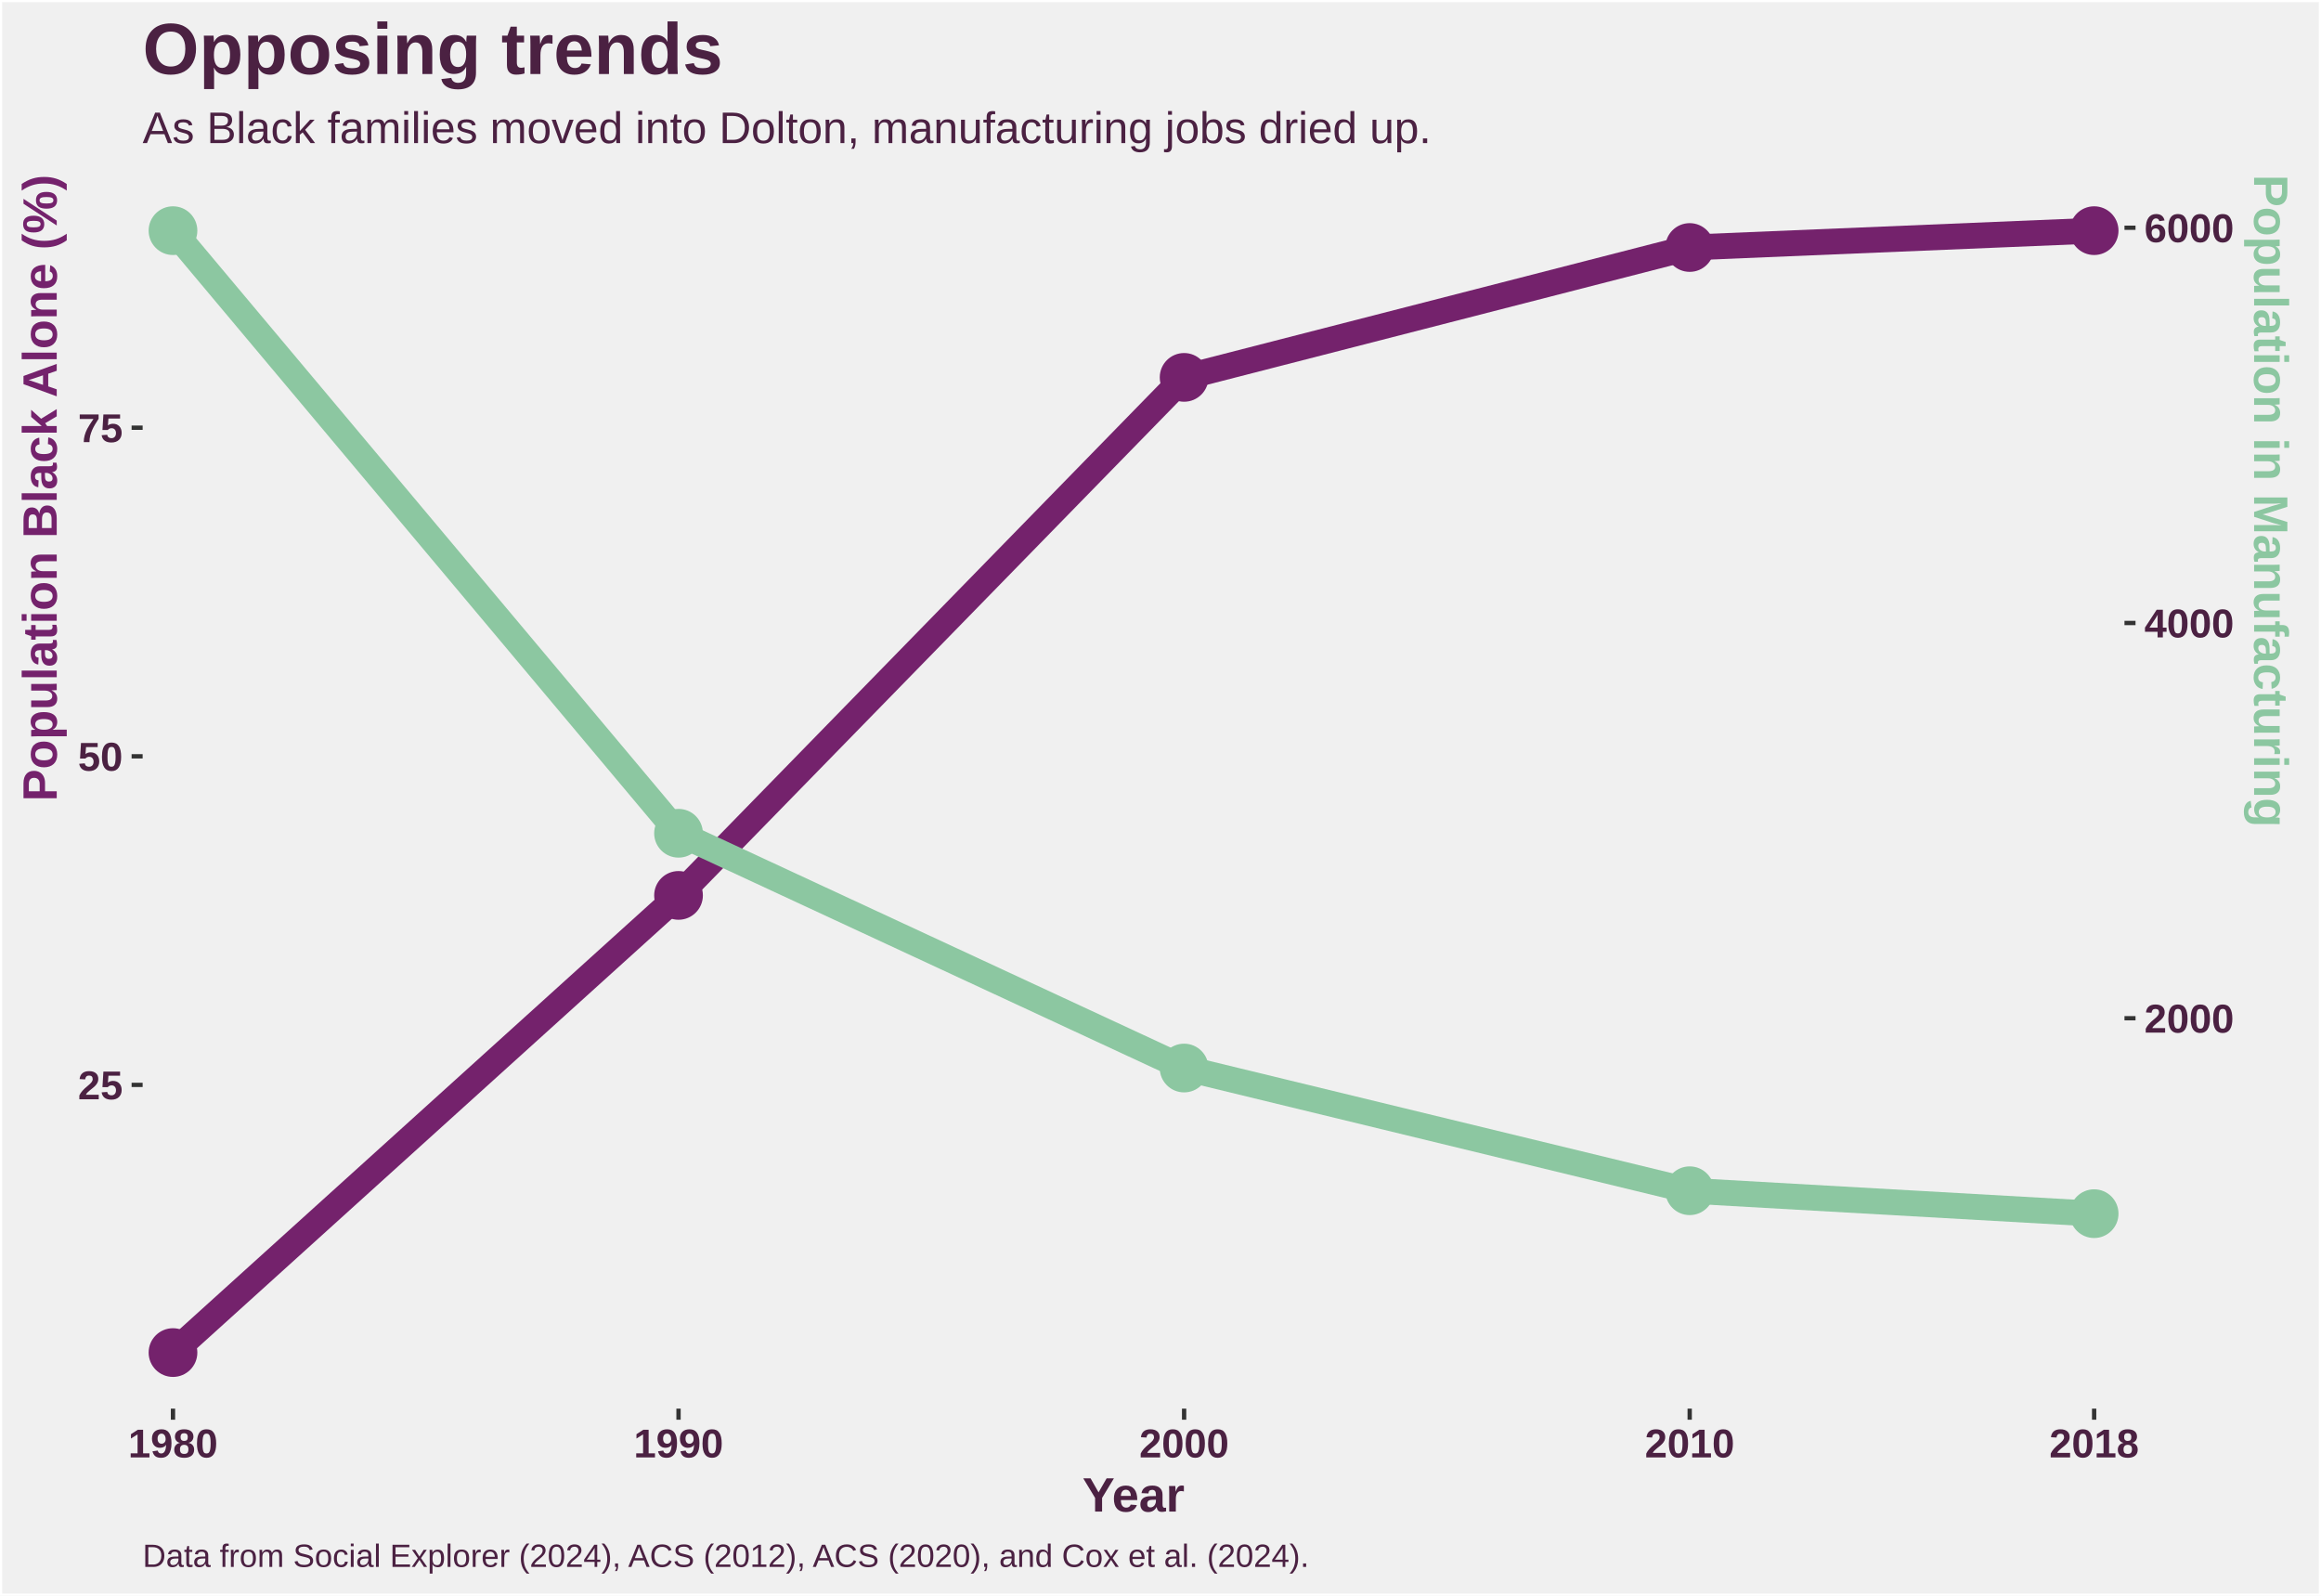
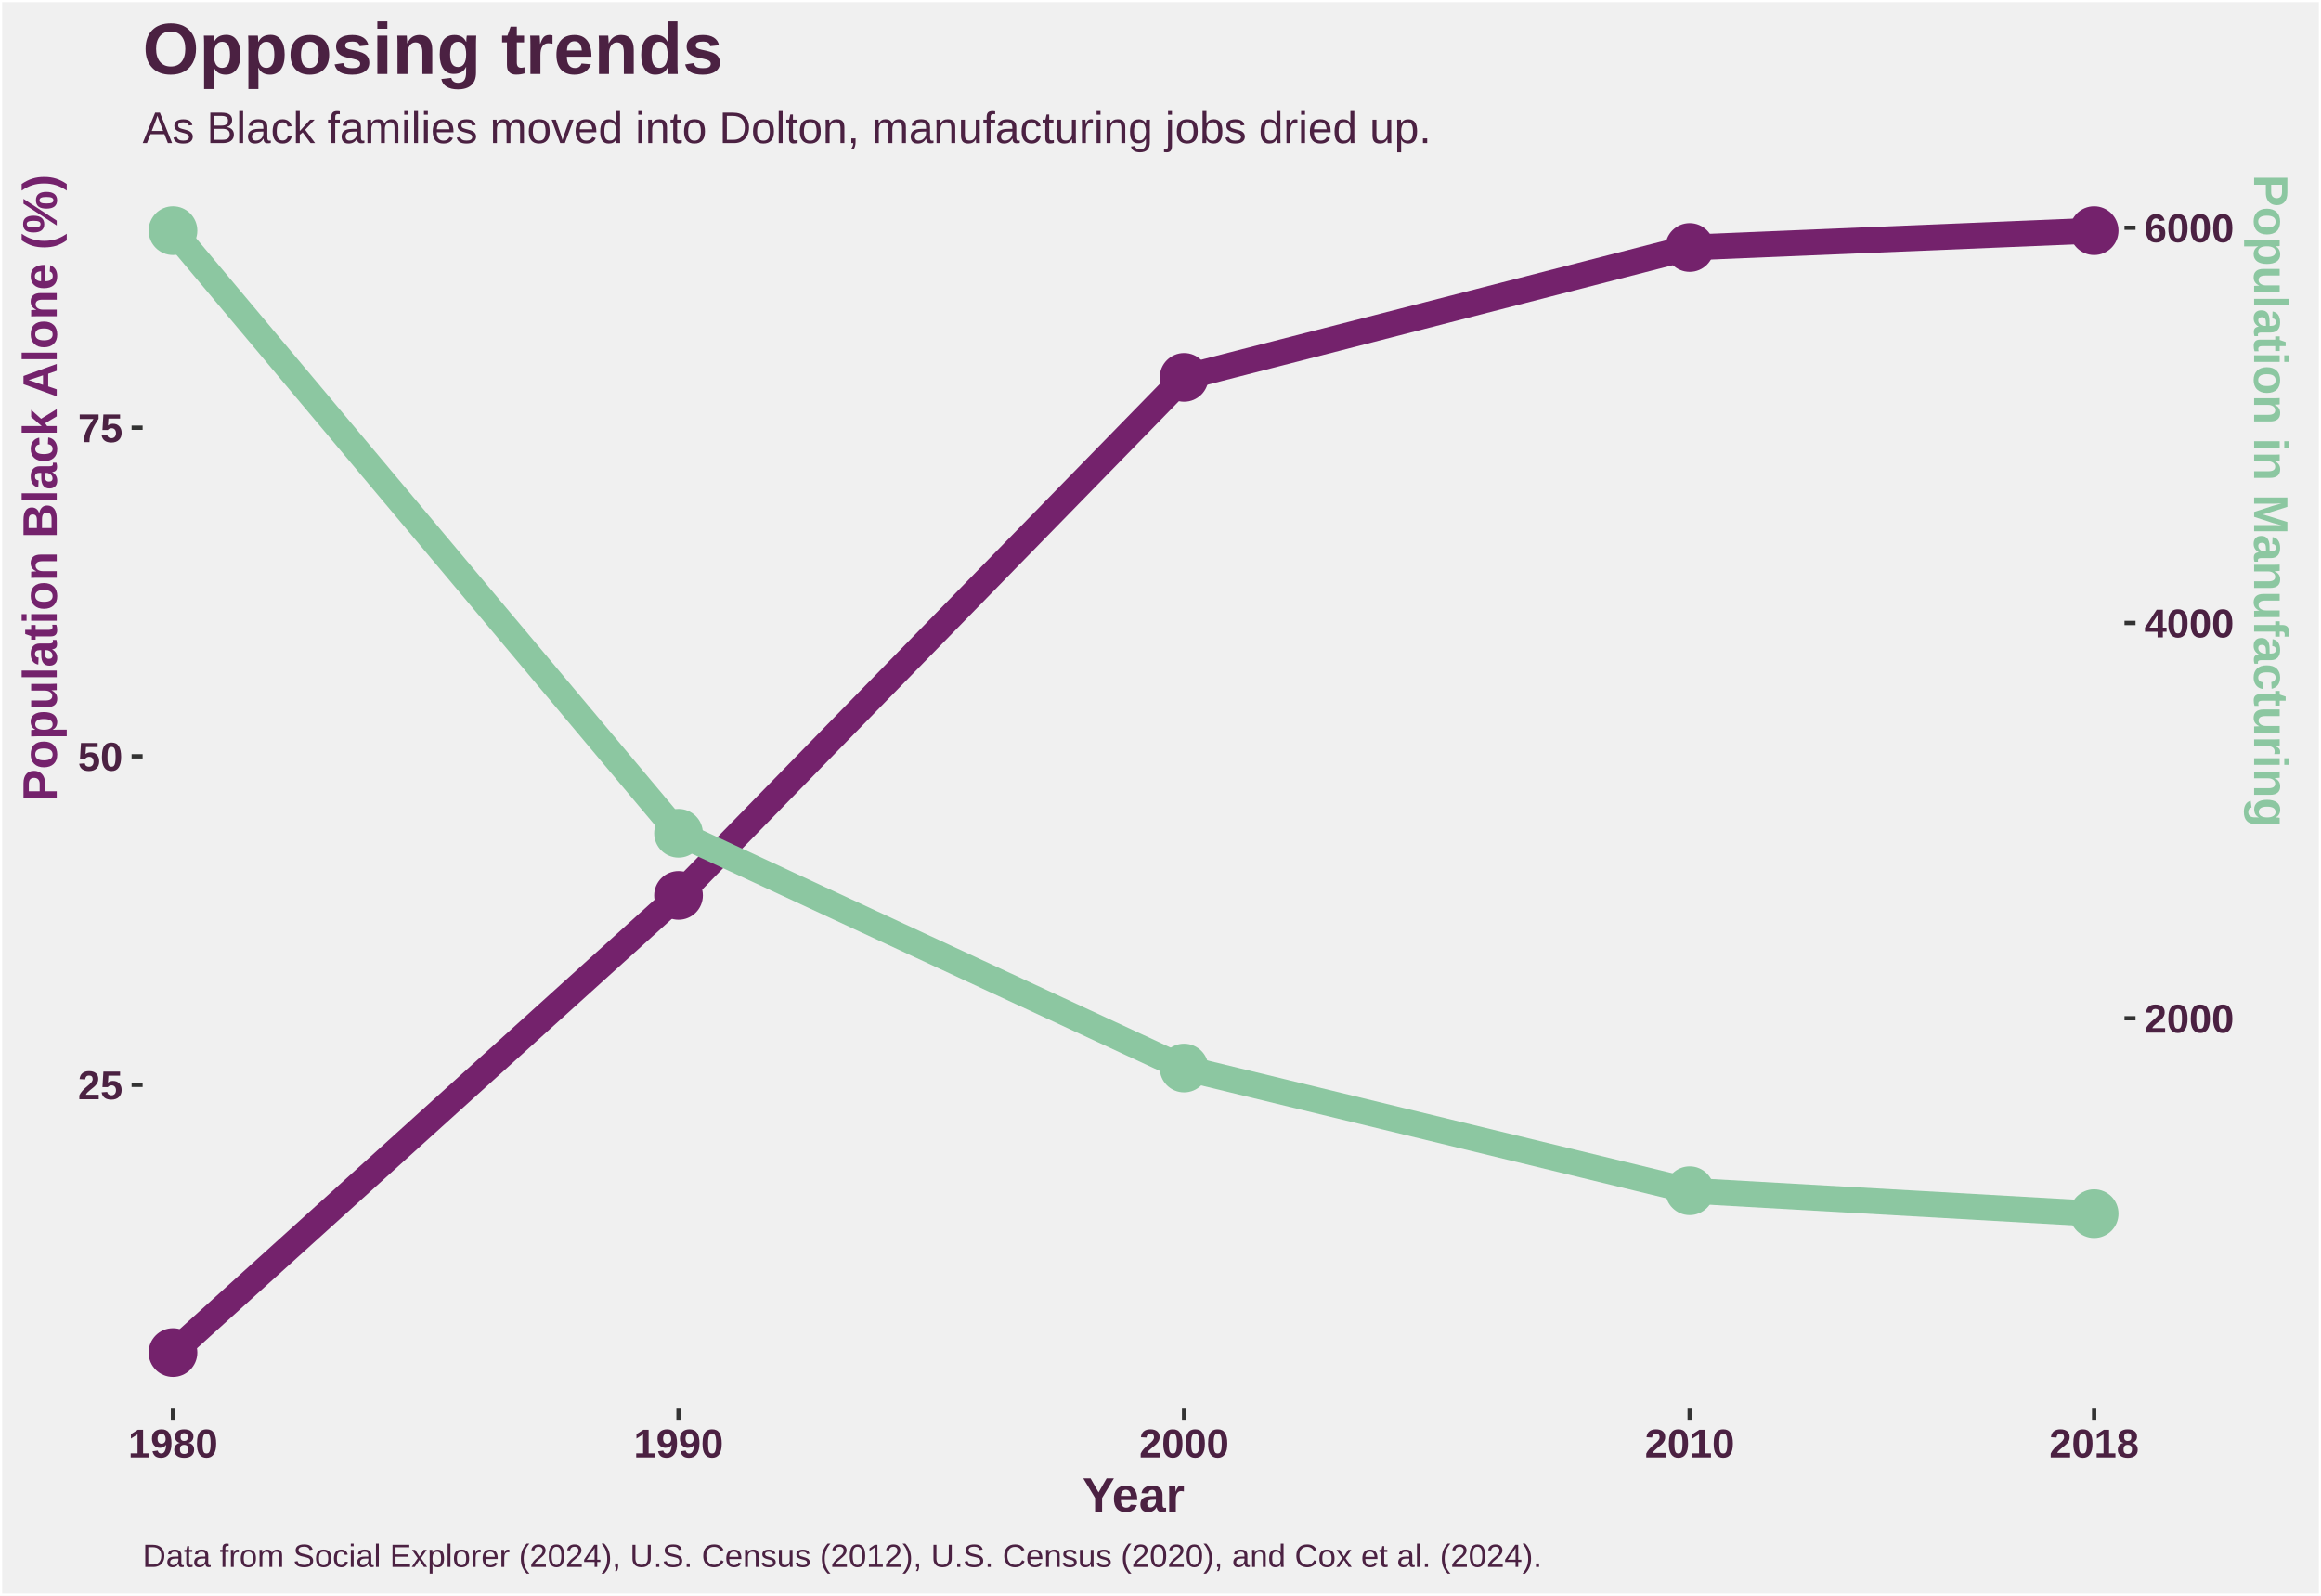
<svg xmlns="http://www.w3.org/2000/svg" class="svglite" width="576.00pt" height="396.00pt" viewBox="0 0 576.00 396.00">
  <defs>
    <style type="text/css">
    .svglite line, .svglite polyline, .svglite polygon, .svglite path, .svglite rect, .svglite circle {
      fill: none;
      stroke: #000000;
      stroke-linecap: round;
      stroke-linejoin: round;
      stroke-miterlimit: 10.00;
    }
    .svglite text {
      white-space: pre;
    }
  </style>
  </defs>
  <rect width="100%" height="100%" style="stroke: none; fill: none;" />
  <defs>
    <clipPath id="cpMC4wMHw1NzYuMDB8MC4wMHwzOTYuMDA=">
      <rect x="0.00" y="0.00" width="576.00" height="396.00" />
    </clipPath>
  </defs>
  <g clip-path="url(#cpMC4wMHw1NzYuMDB8MC4wMHwzOTYuMDA=)">
    <rect x="0.00" y="0.00" width="576.00" height="396.00" style="stroke-width: 1.07; stroke: #FFFFFF;" />
  </g>
  <defs>
    <clipPath id="cpMzUuNDB8NTI3LjIzfDQzLjMyfDM0OS41Nw==">
      <rect x="35.40" y="43.32" width="491.83" height="306.25" />
    </clipPath>
  </defs>
  <g clip-path="url(#cpMzUuNDB8NTI3LjIzfDQzLjMyfDM0OS41Nw==)">
    <rect x="35.40" y="43.32" width="491.83" height="306.25" style="stroke-width: 1.07; stroke: none;" />
    <polyline points="42.93,335.65 168.39,222.20 293.86,93.65 419.33,61.42 519.70,57.24 " style="stroke-width: 6.40; stroke: #74226C; stroke-linecap: butt;" />
    <circle cx="42.93" cy="335.65" r="5.69" style="stroke-width: 0.71; stroke: #74226C; fill: #74226C;" />
    <circle cx="168.39" cy="222.20" r="5.69" style="stroke-width: 0.71; stroke: #74226C; fill: #74226C;" />
    <circle cx="293.86" cy="93.65" r="5.69" style="stroke-width: 0.71; stroke: #74226C; fill: #74226C;" />
    <circle cx="419.33" cy="61.42" r="5.69" style="stroke-width: 0.71; stroke: #74226C; fill: #74226C;" />
    <circle cx="519.70" cy="57.24" r="5.69" style="stroke-width: 0.71; stroke: #74226C; fill: #74226C;" />
    <polyline points="42.93,57.24 168.39,206.78 293.86,265.04 419.33,295.49 519.70,301.18 " style="stroke-width: 6.40; stroke: #8CC7A1; stroke-linecap: butt;" />
    <circle cx="42.93" cy="57.24" r="5.69" style="stroke-width: 0.71; stroke: #8CC7A1; fill: #8CC7A1;" />
    <circle cx="168.39" cy="206.78" r="5.69" style="stroke-width: 0.71; stroke: #8CC7A1; fill: #8CC7A1;" />
    <circle cx="293.86" cy="265.04" r="5.69" style="stroke-width: 0.71; stroke: #8CC7A1; fill: #8CC7A1;" />
    <circle cx="419.33" cy="295.49" r="5.69" style="stroke-width: 0.71; stroke: #8CC7A1; fill: #8CC7A1;" />
    <circle cx="519.70" cy="301.18" r="5.69" style="stroke-width: 0.71; stroke: #8CC7A1; fill: #8CC7A1;" />
  </g>
  <g clip-path="url(#cpMC4wMHw1NzYuMDB8MC4wMHwzOTYuMDA=)">
    <text x="30.47" y="272.80" text-anchor="end" style="font-size: 10.00px; font-weight: bold;fill: #4B2142; font-family: &quot;Arial&quot;;" textLength="11.13px" lengthAdjust="spacingAndGlyphs">25</text>
    <text x="30.47" y="191.26" text-anchor="end" style="font-size: 10.00px; font-weight: bold;fill: #4B2142; font-family: &quot;Arial&quot;;" textLength="11.13px" lengthAdjust="spacingAndGlyphs">50</text>
    <text x="30.47" y="109.72" text-anchor="end" style="font-size: 10.00px; font-weight: bold;fill: #4B2142; font-family: &quot;Arial&quot;;" textLength="11.13px" lengthAdjust="spacingAndGlyphs">75</text>
    <polyline points="32.66,269.22 35.40,269.22 " style="stroke-width: 1.07; stroke: #333333; stroke-linecap: butt;" />
    <polyline points="32.66,187.68 35.40,187.68 " style="stroke-width: 1.07; stroke: #333333; stroke-linecap: butt;" />
    <polyline points="32.66,106.14 35.40,106.14 " style="stroke-width: 1.07; stroke: #333333; stroke-linecap: butt;" />
    <polyline points="527.23,252.68 529.97,252.68 " style="stroke-width: 1.07; stroke: #333333; stroke-linecap: butt;" />
    <polyline points="527.23,154.60 529.97,154.60 " style="stroke-width: 1.07; stroke: #333333; stroke-linecap: butt;" />
    <polyline points="527.23,56.52 529.97,56.52 " style="stroke-width: 1.07; stroke: #333333; stroke-linecap: butt;" />
    <text x="532.16" y="256.26" style="font-size: 10.00px; font-weight: bold;fill: #4B2142; font-family: &quot;Arial&quot;;" textLength="22.26px" lengthAdjust="spacingAndGlyphs">2000</text>
    <text x="532.16" y="158.18" style="font-size: 10.00px; font-weight: bold;fill: #4B2142; font-family: &quot;Arial&quot;;" textLength="22.26px" lengthAdjust="spacingAndGlyphs">4000</text>
    <text x="532.16" y="60.10" style="font-size: 10.00px; font-weight: bold;fill: #4B2142; font-family: &quot;Arial&quot;;" textLength="22.26px" lengthAdjust="spacingAndGlyphs">6000</text>
    <polyline points="42.93,352.31 42.93,349.57 " style="stroke-width: 1.07; stroke: #333333; stroke-linecap: butt;" />
    <polyline points="168.39,352.31 168.39,349.57 " style="stroke-width: 1.07; stroke: #333333; stroke-linecap: butt;" />
    <polyline points="293.86,352.31 293.86,349.57 " style="stroke-width: 1.07; stroke: #333333; stroke-linecap: butt;" />
    <polyline points="419.33,352.31 419.33,349.57 " style="stroke-width: 1.07; stroke: #333333; stroke-linecap: butt;" />
    <polyline points="519.70,352.31 519.70,349.57 " style="stroke-width: 1.07; stroke: #333333; stroke-linecap: butt;" />
    <text x="42.93" y="361.67" text-anchor="middle" style="font-size: 10.00px; font-weight: bold;fill: #4B2142; font-family: &quot;Arial&quot;;" textLength="22.26px" lengthAdjust="spacingAndGlyphs">1980</text>
    <text x="168.39" y="361.67" text-anchor="middle" style="font-size: 10.00px; font-weight: bold;fill: #4B2142; font-family: &quot;Arial&quot;;" textLength="22.26px" lengthAdjust="spacingAndGlyphs">1990</text>
    <text x="293.86" y="361.67" text-anchor="middle" style="font-size: 10.00px; font-weight: bold;fill: #4B2142; font-family: &quot;Arial&quot;;" textLength="22.26px" lengthAdjust="spacingAndGlyphs">2000</text>
    <text x="419.33" y="361.67" text-anchor="middle" style="font-size: 10.00px; font-weight: bold;fill: #4B2142; font-family: &quot;Arial&quot;;" textLength="22.26px" lengthAdjust="spacingAndGlyphs">2010</text>
    <text x="519.70" y="361.67" text-anchor="middle" style="font-size: 10.00px; font-weight: bold;fill: #4B2142; font-family: &quot;Arial&quot;;" textLength="22.26px" lengthAdjust="spacingAndGlyphs">2018</text>
    <text x="281.31" y="375.11" text-anchor="middle" style="font-size: 12.00px; font-weight: bold;fill: #4B2142; font-family: &quot;Arial&quot;;" textLength="25.37px" lengthAdjust="spacingAndGlyphs">Year</text>
    <text transform="translate(14.08,43.32) rotate(-90)" text-anchor="end" style="font-size: 12.00px; font-weight: bold;fill: #74226C; font-family: &quot;Arial&quot;;" textLength="155.57px" lengthAdjust="spacingAndGlyphs">Population Black Alone (%)</text>
    <text transform="translate(559.40,43.32) rotate(90)" style="font-size: 12.00px; font-weight: bold;fill: #8CC7A1; font-family: &quot;Arial&quot;;" textLength="161.99px" lengthAdjust="spacingAndGlyphs">Population in Manufacturing</text>
    <text x="35.40" y="35.52" style="font-size: 11.00px;fill: #4B2142; font-family: &quot;Arial&quot;;" textLength="319.87px" lengthAdjust="spacingAndGlyphs">As Black families moved into Dolton, manufacturing jobs dried up.</text>
    <text x="35.40" y="18.37" style="font-size: 18.00px; font-weight: bold;fill: #4B2142; font-family: &quot;Arial&quot;;" textLength="144.00px" lengthAdjust="spacingAndGlyphs">Opposing trends</text>
-     <text x="35.40" y="388.84" style="font-size: 8.00px;fill: #4B2142; font-family: &quot;Arial&quot;;" textLength="289.53px" lengthAdjust="spacingAndGlyphs">Data from Social Explorer (2024), ACS (2012), ACS (2020), and Cox et al. (2024).</text>
+     <text x="35.40" y="388.84" style="font-size: 8.00px;fill: #4B2142; font-family: &quot;Arial&quot;;" textLength="347.34px" lengthAdjust="spacingAndGlyphs">Data from Social Explorer (2024), U.S. Census (2012), U.S. Census (2020), and Cox et al. (2024).</text>
  </g>
</svg>
